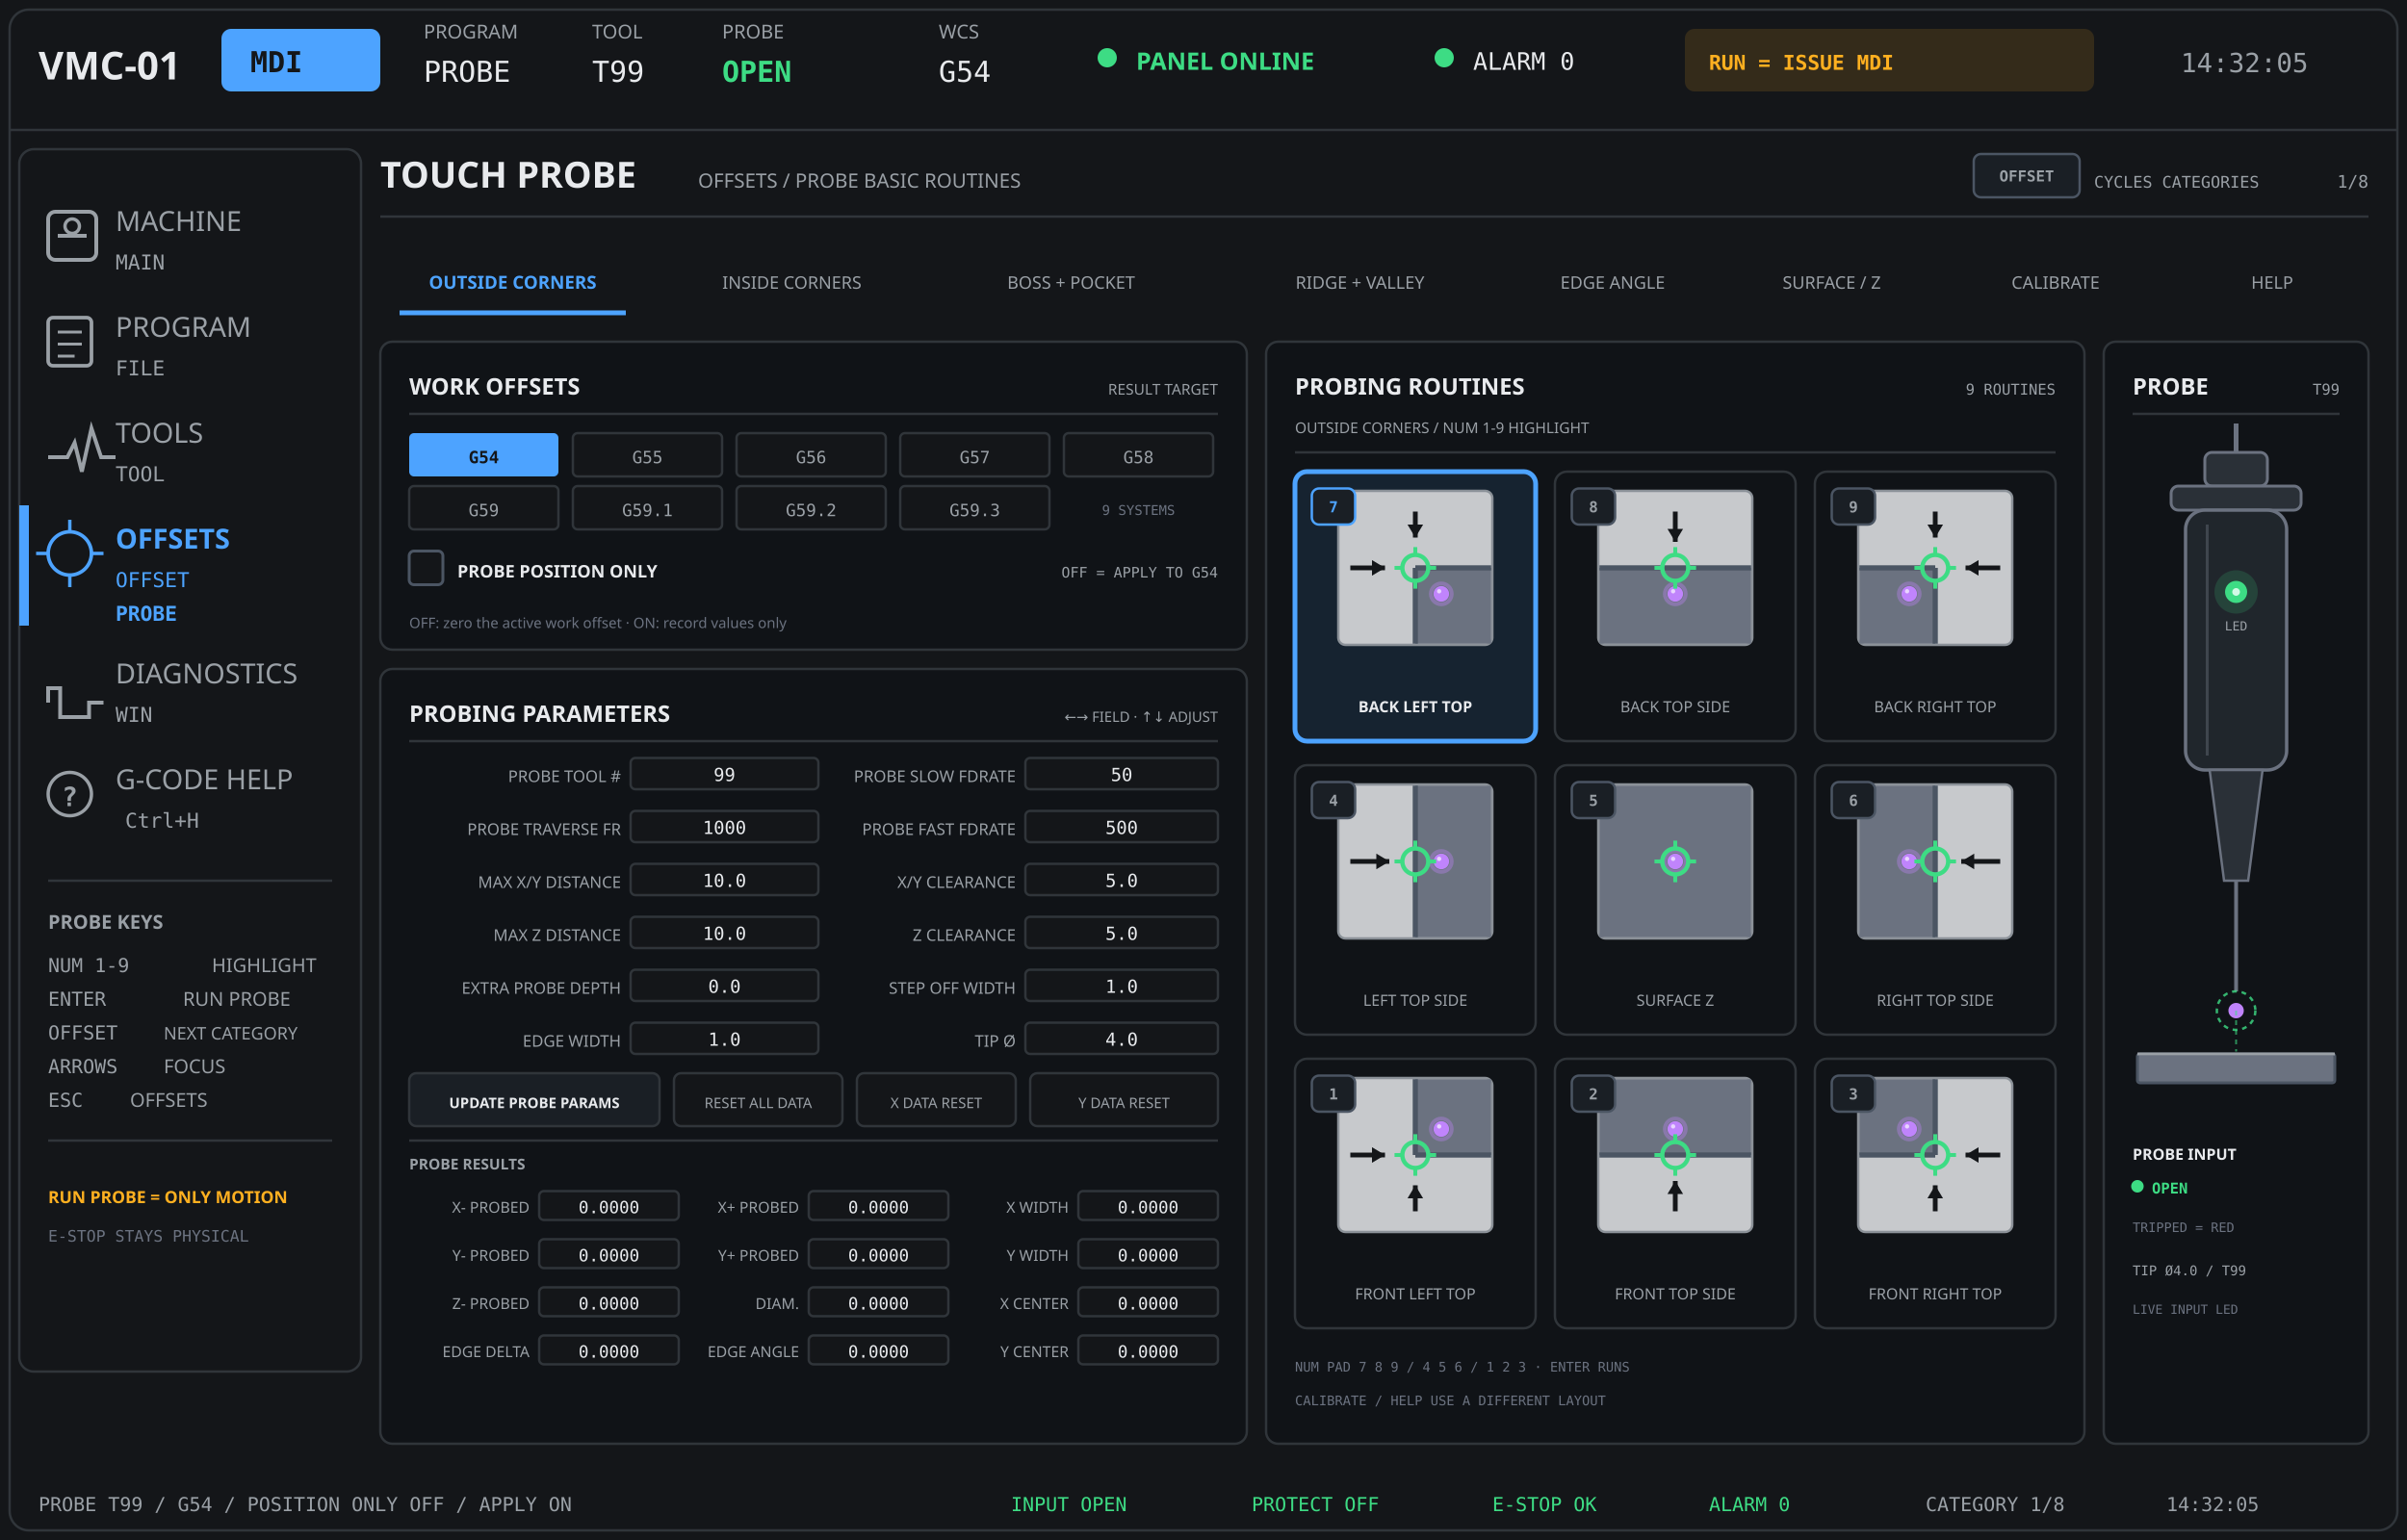
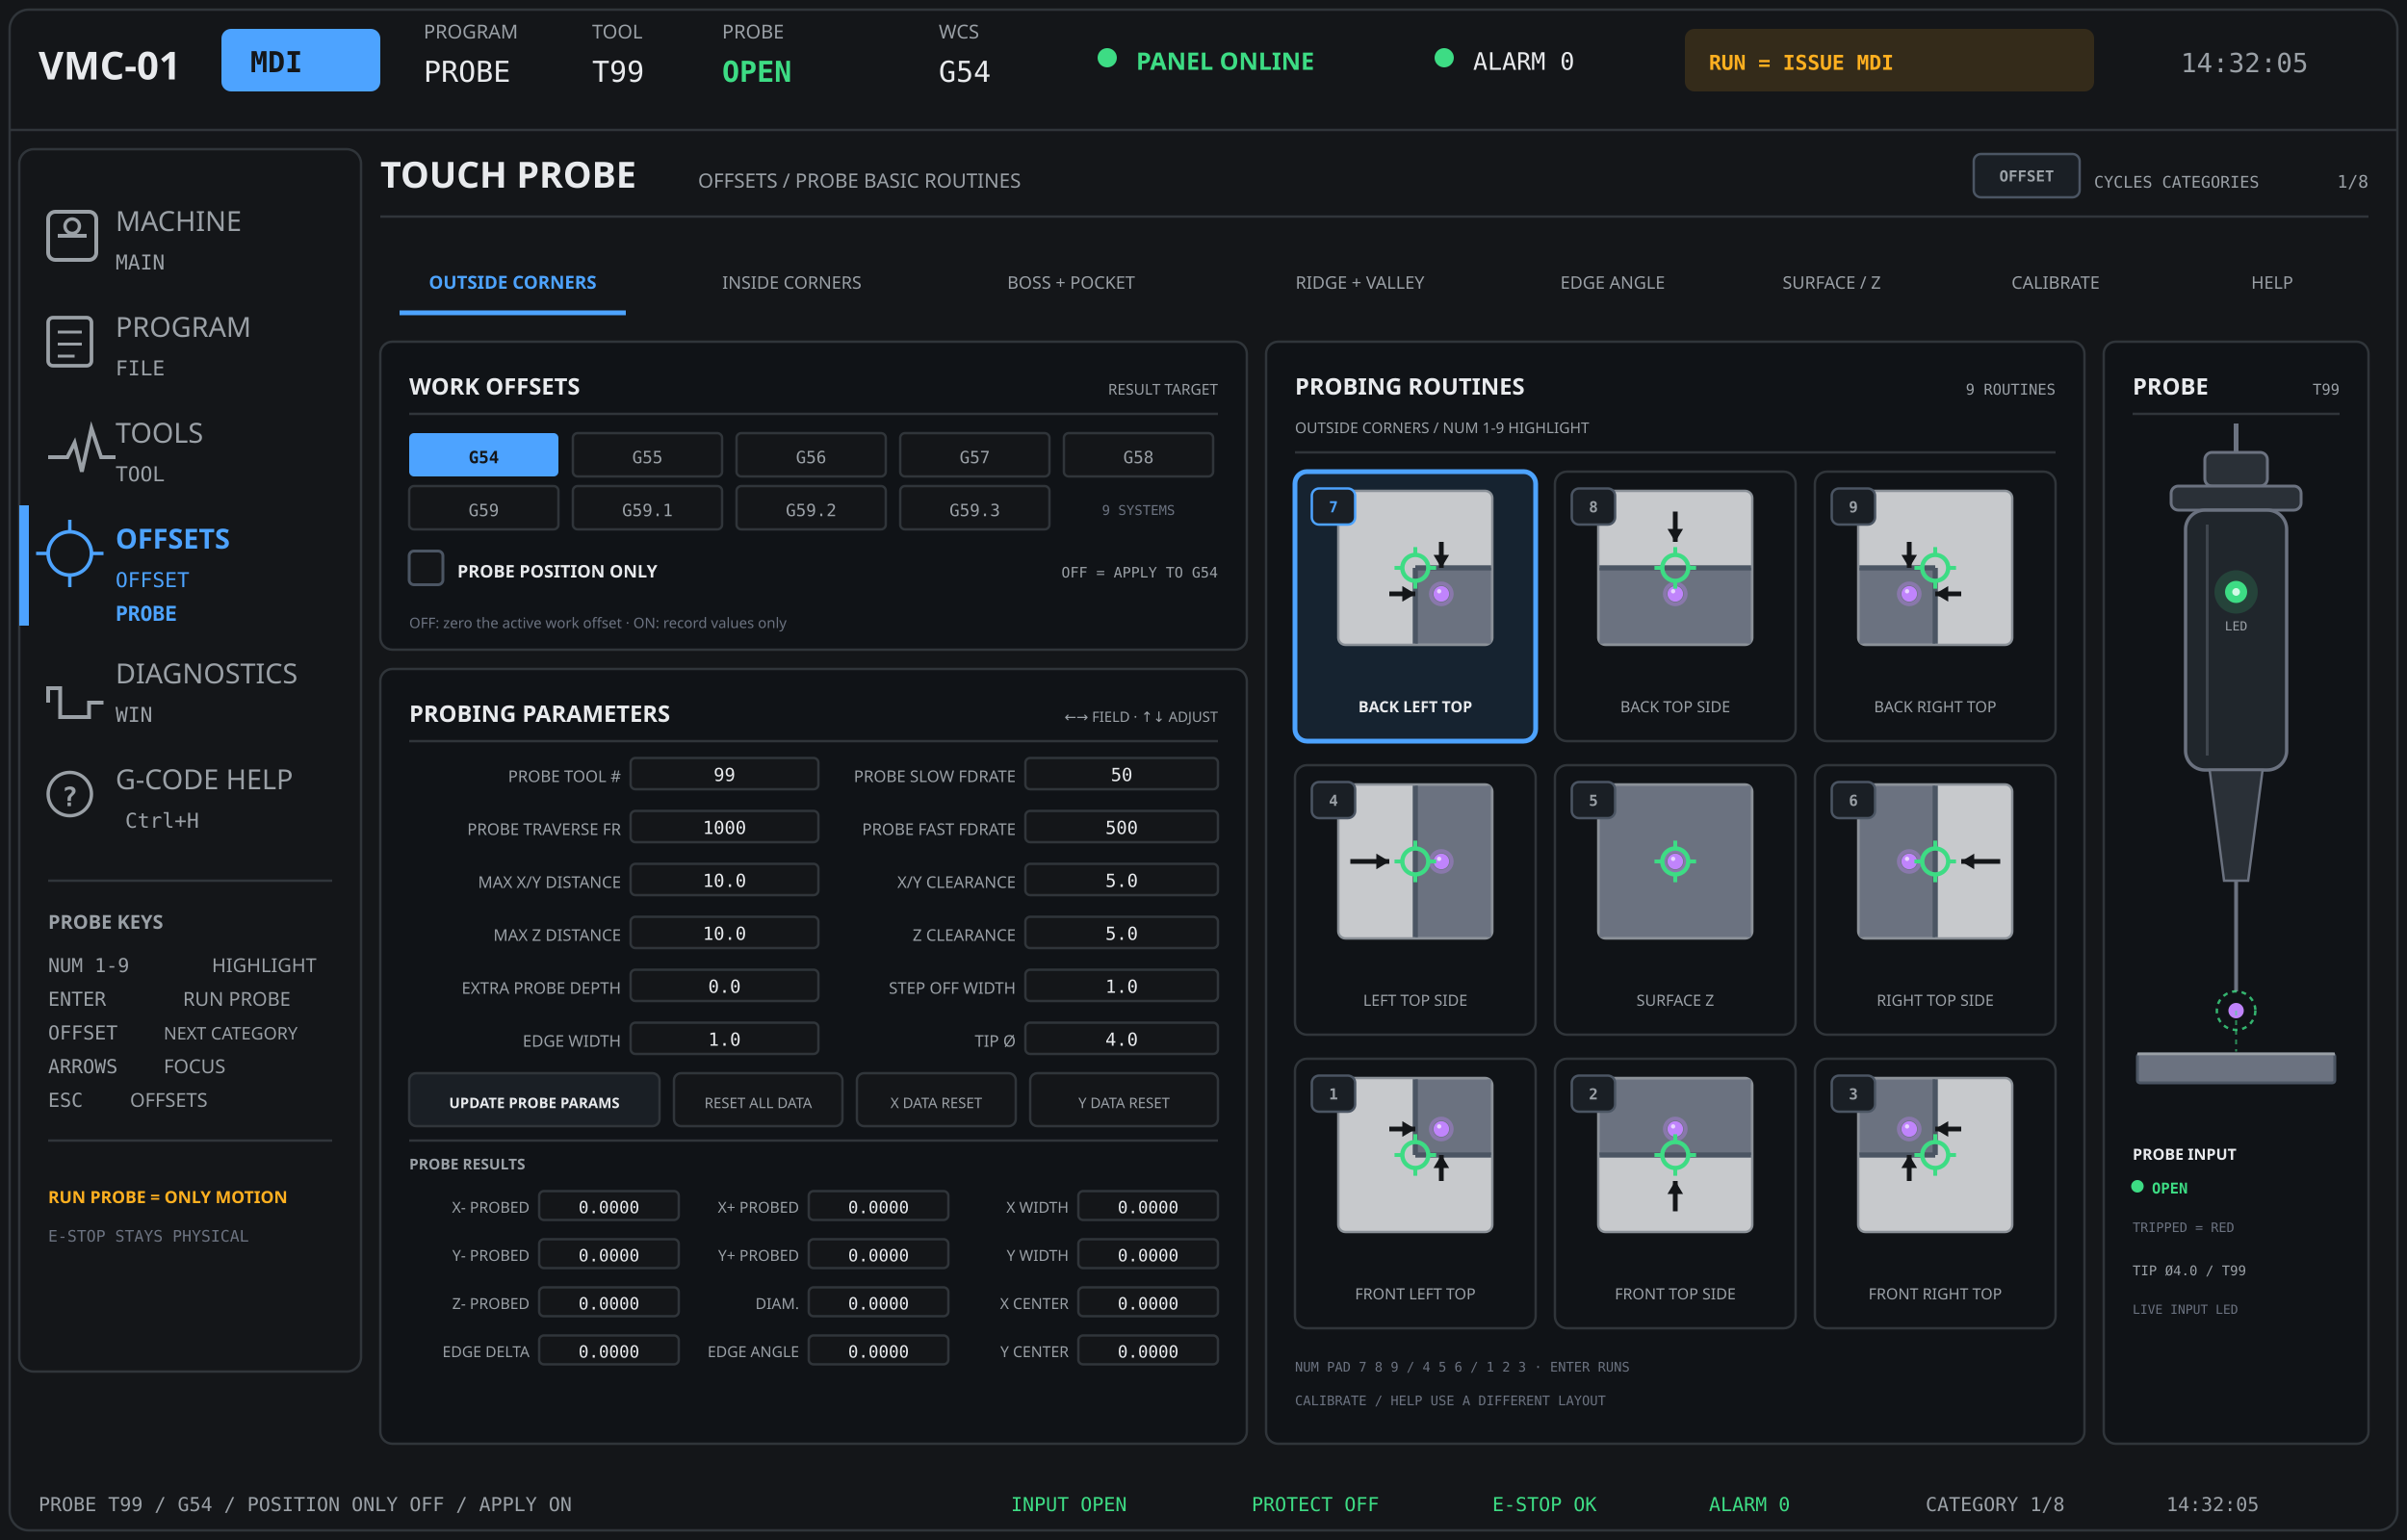
<svg xmlns="http://www.w3.org/2000/svg" viewBox="0 0 1000 640" width="1000" height="640">
  <rect x="0" y="0" width="1000" height="640" rx="0" fill="#141619" stroke="none" stroke-width="1" />
  <rect x="4" y="4" width="992" height="632" rx="8" fill="none" stroke="#30353a" stroke-width="1" />
  <line x1="4" y1="54" x2="996" y2="54" stroke="#30353a" stroke-width="1" />
  <text x="16" y="33" fill="#e8eaed" font-size="16" font-family="sans-serif" font-weight="700" text-anchor="start">VMC-01</text>
  <rect x="92" y="12" width="66" height="26" rx="4" fill="#4da3ff" stroke="none" stroke-width="1" />
  <text x="104" y="30" fill="#141619" font-size="12" font-family="monospace" font-weight="700" text-anchor="start">MDI</text>
  <text x="176" y="16" fill="#9aa0a6" font-size="8" font-family="sans-serif" text-anchor="start">PROGRAM</text>
  <text x="176" y="34" fill="#e8eaed" font-size="12" font-family="monospace" text-anchor="start">PROBE</text>
  <text x="246" y="16" fill="#9aa0a6" font-size="8" font-family="sans-serif" text-anchor="start">TOOL</text>
  <text x="246" y="34" fill="#e8eaed" font-size="12" font-family="monospace" text-anchor="start">T99</text>
  <text x="300" y="16" fill="#9aa0a6" font-size="8" font-family="sans-serif" text-anchor="start">PROBE</text>
  <text x="300" y="34" fill="#3ddc84" font-size="12" font-family="monospace" font-weight="700" text-anchor="start">OPEN</text>
  <text x="390" y="16" fill="#9aa0a6" font-size="8" font-family="sans-serif" text-anchor="start">WCS</text>
  <text x="390" y="34" fill="#e8eaed" font-size="12" font-family="monospace" text-anchor="start">G54</text>
  <circle cx="460" cy="24" r="4" fill="#3ddc84" />
  <text x="472" y="29" fill="#3ddc84" font-size="10" font-family="sans-serif" font-weight="700" text-anchor="start">PANEL ONLINE</text>
  <circle cx="600" cy="24" r="4" fill="#3ddc84" />
  <text x="612" y="29" fill="#e8eaed" font-size="10" font-family="monospace" text-anchor="start">ALARM 0</text>
  <rect x="700" y="12" width="170" height="26" rx="4" fill="#ffb020" stroke="none" stroke-width="0" opacity="0.14" />
  <text x="710" y="29" fill="#ffb020" font-size="8.5" font-family="monospace" font-weight="700" text-anchor="start">RUN = ISSUE MDI</text>
  <text x="906" y="30" fill="#9aa0a6" font-size="11" font-family="monospace" text-anchor="start">14:32:05</text>
  <rect x="8" y="62" width="142" height="508" rx="6" fill="#141619" stroke="#30353a" stroke-width="1" />
  <rect x="20" y="88" width="20" height="20" rx="3" fill="none" stroke="#9aa0a6" stroke-width="1.6" />
  <line x1="24" y1="98" x2="36" y2="98" stroke="#9aa0a6" stroke-width="1.6" />
  <circle cx="30" cy="94" r="3" fill="none" stroke="#9aa0a6" stroke-width="1.4" />
  <text x="48" y="96" fill="#9aa0a6" font-size="11.5" font-family="sans-serif" text-anchor="start">MACHINE</text>
  <text x="48" y="112" fill="#9aa0a6" font-size="8.5" font-family="monospace" text-anchor="start">MAIN</text>
  <rect x="20" y="132" width="18" height="20" rx="2" fill="none" stroke="#9aa0a6" stroke-width="1.5" />
  <line x1="24" y1="138" x2="34" y2="138" stroke="#9aa0a6" stroke-width="1.2" />
  <line x1="24" y1="143" x2="34" y2="143" stroke="#9aa0a6" stroke-width="1.2" />
  <line x1="24" y1="148" x2="31" y2="148" stroke="#9aa0a6" stroke-width="1.2" />
  <text x="48" y="140" fill="#9aa0a6" font-size="11.5" font-family="sans-serif" text-anchor="start">PROGRAM</text>
  <text x="48" y="156" fill="#9aa0a6" font-size="8.5" font-family="monospace" text-anchor="start">FILE</text>
  <path d="M20 190 L28 190 L31 184 L34 196 L38 178 L42 190 L48 190" fill="none" stroke="#9aa0a6" stroke-width="1.6" />
  <text x="48" y="184" fill="#9aa0a6" font-size="11.5" font-family="sans-serif" text-anchor="start">TOOLS</text>
  <text x="48" y="200" fill="#9aa0a6" font-size="8.5" font-family="monospace" text-anchor="start">TOOL</text>
  <rect x="8" y="210" width="4" height="50" rx="0" fill="#4da3ff" stroke="none" stroke-width="0" />
  <circle cx="29" cy="230" r="9" fill="none" stroke="#4da3ff" stroke-width="1.5" />
  <line x1="29" y1="216" x2="29" y2="221" stroke="#4da3ff" stroke-width="1.4" />
  <line x1="29" y1="239" x2="29" y2="244" stroke="#4da3ff" stroke-width="1.4" />
  <line x1="15" y1="230" x2="20" y2="230" stroke="#4da3ff" stroke-width="1.4" />
  <line x1="38" y1="230" x2="43" y2="230" stroke="#4da3ff" stroke-width="1.4" />
  <text x="48" y="228" fill="#4da3ff" font-size="11.5" font-family="sans-serif" font-weight="700" text-anchor="start">OFFSETS</text>
  <text x="48" y="244" fill="#4da3ff" font-size="8.5" font-family="monospace" text-anchor="start">OFFSET</text>
  <text x="48" y="258" fill="#4da3ff" font-size="8.5" font-family="monospace" font-weight="700" text-anchor="start">PROBE</text>
  <path d="M20 292 L20 286 L25 286 L25 298 L37 298 L37 292 L43 292" fill="none" stroke="#9aa0a6" stroke-width="1.6" />
  <text x="48" y="284" fill="#9aa0a6" font-size="11.5" font-family="sans-serif" text-anchor="start">DIAGNOSTICS</text>
  <text x="48" y="300" fill="#9aa0a6" font-size="8.5" font-family="monospace" text-anchor="start">WIN</text>
  <circle cx="29" cy="330" r="9" fill="none" stroke="#9aa0a6" stroke-width="1.4" />
  <text x="29" y="335" fill="#9aa0a6" font-size="11" font-family="monospace" font-weight="700" text-anchor="middle">?</text>
  <text x="48" y="328" fill="#9aa0a6" font-size="11.5" font-family="sans-serif" text-anchor="start">G-CODE HELP</text>
  <text x="52" y="344" fill="#9aa0a6" font-size="8.5" font-family="monospace" text-anchor="start">Ctrl+H</text>
  <line x1="20" y1="366" x2="138" y2="366" stroke="#30353a" stroke-width="1" />
  <text x="20" y="386" fill="#9aa0a6" font-size="8" font-family="sans-serif" font-weight="700" text-anchor="start">PROBE KEYS</text>
  <text x="20" y="404" fill="#9aa0a6" font-size="8" font-family="monospace" text-anchor="start">NUM 1-9</text>
  <text x="88" y="404" fill="#9aa0a6" font-size="8" font-family="sans-serif" text-anchor="start">HIGHLIGHT</text>
  <text x="20" y="418" fill="#9aa0a6" font-size="8" font-family="monospace" text-anchor="start">ENTER</text>
  <text x="76" y="418" fill="#9aa0a6" font-size="8" font-family="sans-serif" text-anchor="start">RUN PROBE</text>
  <text x="20" y="432" fill="#9aa0a6" font-size="8" font-family="monospace" text-anchor="start">OFFSET</text>
  <text x="68" y="432" fill="#9aa0a6" font-size="7.2" font-family="sans-serif" text-anchor="start">NEXT CATEGORY</text>
  <text x="20" y="446" fill="#9aa0a6" font-size="8" font-family="monospace" text-anchor="start">ARROWS</text>
  <text x="68" y="446" fill="#9aa0a6" font-size="8" font-family="sans-serif" text-anchor="start">FOCUS</text>
  <text x="20" y="460" fill="#9aa0a6" font-size="8" font-family="monospace" text-anchor="start">ESC</text>
  <text x="54" y="460" fill="#9aa0a6" font-size="8" font-family="sans-serif" text-anchor="start">OFFSETS</text>
  <line x1="20" y1="474" x2="138" y2="474" stroke="#30353a" stroke-width="1" />
  <text x="20" y="500" fill="#ffb020" font-size="7.0" font-family="sans-serif" font-weight="700" text-anchor="start">RUN PROBE = ONLY MOTION</text>
  <text x="20" y="516" fill="#6b7280" font-size="6.6" font-family="monospace" text-anchor="start">E-STOP STAYS PHYSICAL</text>
  <text x="158" y="78" fill="#e8eaed" font-size="15" font-family="sans-serif" font-weight="700" text-anchor="start">TOUCH PROBE</text>
  <text x="290" y="78" fill="#9aa0a6" font-size="8.2" font-family="sans-serif" text-anchor="start">OFFSETS / PROBE BASIC ROUTINES</text>
  <rect x="820" y="64" width="44" height="18" rx="3" fill="#1a1f25" stroke="#4b5563" stroke-width="1" />
  <text x="842.0" y="75.4" fill="#9aa0a6" font-size="6.3" font-family="monospace" font-weight="700" text-anchor="middle">OFFSET</text>
  <text x="870" y="78" fill="#9aa0a6" font-size="6.7" font-family="monospace" text-anchor="start">CYCLES CATEGORIES</text>
  <text x="984" y="78" fill="#9aa0a6" font-size="7.2" font-family="monospace" text-anchor="end">1/8</text>
  <line x1="158" y1="90" x2="984" y2="90" stroke="#30353a" stroke-width="1" />
  <text x="213.0" y="120" fill="#4da3ff" font-size="7.5" font-family="sans-serif" font-weight="700" text-anchor="middle">OUTSIDE CORNERS</text>
  <line x1="166" y1="130" x2="260" y2="130" stroke="#4da3ff" stroke-width="2" />
  <text x="329.0" y="120" fill="#9aa0a6" font-size="7.2" font-family="sans-serif" text-anchor="middle">INSIDE CORNERS</text>
  <text x="445.0" y="120" fill="#9aa0a6" font-size="7.2" font-family="sans-serif" text-anchor="middle">BOSS + POCKET</text>
  <text x="565.0" y="120" fill="#9aa0a6" font-size="7.2" font-family="sans-serif" text-anchor="middle">RIDGE + VALLEY</text>
  <text x="670.0" y="120" fill="#9aa0a6" font-size="7.2" font-family="sans-serif" text-anchor="middle">EDGE ANGLE</text>
  <text x="761.0" y="120" fill="#9aa0a6" font-size="7.2" font-family="sans-serif" text-anchor="middle">SURFACE / Z</text>
  <text x="854.0" y="120" fill="#9aa0a6" font-size="7.2" font-family="sans-serif" text-anchor="middle">CALIBRATE</text>
  <text x="944.0" y="120" fill="#9aa0a6" font-size="7.2" font-family="sans-serif" text-anchor="middle">HELP</text>
  <rect x="158" y="142" width="360" height="128" rx="5" fill="#101317" stroke="#30353a" stroke-width="1" />
  <text x="170" y="164" fill="#e8eaed" font-size="9.5" font-family="sans-serif" font-weight="700" text-anchor="start">WORK OFFSETS</text>
  <text x="506" y="164" fill="#9aa0a6" font-size="6.2" font-family="sans-serif" text-anchor="end">RESULT TARGET</text>
  <line x1="170" y1="172" x2="506" y2="172" stroke="#30353a" stroke-width="1" />
  <rect x="170" y="180" width="62" height="18" rx="2" fill="#4da3ff" stroke="none" stroke-width="1" />
  <text x="201" y="192.5" fill="#141619" font-size="7" font-family="monospace" font-weight="700" text-anchor="middle">G54</text>
  <rect x="238" y="180" width="62" height="18" rx="2" fill="#141619" stroke="#30353a" stroke-width="1" />
  <text x="269" y="192.5" fill="#9aa0a6" font-size="7" font-family="monospace" text-anchor="middle">G55</text>
  <rect x="306" y="180" width="62" height="18" rx="2" fill="#141619" stroke="#30353a" stroke-width="1" />
  <text x="337" y="192.5" fill="#9aa0a6" font-size="7" font-family="monospace" text-anchor="middle">G56</text>
  <rect x="374" y="180" width="62" height="18" rx="2" fill="#141619" stroke="#30353a" stroke-width="1" />
  <text x="405" y="192.5" fill="#9aa0a6" font-size="7" font-family="monospace" text-anchor="middle">G57</text>
  <rect x="442" y="180" width="62" height="18" rx="2" fill="#141619" stroke="#30353a" stroke-width="1" />
  <text x="473" y="192.5" fill="#9aa0a6" font-size="7" font-family="monospace" text-anchor="middle">G58</text>
  <rect x="170" y="202" width="62" height="18" rx="2" fill="#141619" stroke="#30353a" stroke-width="1" />
  <text x="201" y="214.5" fill="#9aa0a6" font-size="7" font-family="monospace" text-anchor="middle">G59</text>
  <rect x="238" y="202" width="62" height="18" rx="2" fill="#141619" stroke="#30353a" stroke-width="1" />
  <text x="269" y="214.5" fill="#9aa0a6" font-size="7" font-family="monospace" text-anchor="middle">G59.1</text>
  <rect x="306" y="202" width="62" height="18" rx="2" fill="#141619" stroke="#30353a" stroke-width="1" />
  <text x="337" y="214.5" fill="#9aa0a6" font-size="7" font-family="monospace" text-anchor="middle">G59.2</text>
  <rect x="374" y="202" width="62" height="18" rx="2" fill="#141619" stroke="#30353a" stroke-width="1" />
  <text x="405" y="214.5" fill="#9aa0a6" font-size="7" font-family="monospace" text-anchor="middle">G59.3</text>
  <text x="473" y="214" fill="#6b7280" font-size="5.6" font-family="monospace" text-anchor="middle">9 SYSTEMS</text>
  <rect x="170" y="229" width="14" height="14" rx="2" fill="#141619" stroke="#4b5563" stroke-width="1.2" />
  <text x="190" y="240" fill="#e8eaed" font-size="7.2" font-family="sans-serif" font-weight="700" text-anchor="start">PROBE POSITION ONLY</text>
  <text x="506" y="240" fill="#9aa0a6" font-size="6.0" font-family="monospace" text-anchor="end">OFF = APPLY TO G54</text>
  <text x="170" y="261" fill="#6b7280" font-size="6.0" font-family="sans-serif" text-anchor="start">OFF: zero the active work offset · ON: record values only</text>
  <rect x="158" y="278" width="360" height="322" rx="5" fill="#101317" stroke="#30353a" stroke-width="1" />
  <text x="170" y="300" fill="#e8eaed" font-size="9.5" font-family="sans-serif" font-weight="700" text-anchor="start">PROBING PARAMETERS</text>
  <text x="506" y="300" fill="#9aa0a6" font-size="5.9" font-family="sans-serif" text-anchor="end">←→ FIELD · ↑↓ ADJUST</text>
  <line x1="170" y1="308" x2="506" y2="308" stroke="#30353a" stroke-width="1" />
  <text x="258" y="325" fill="#9aa0a6" font-size="6.7" font-family="sans-serif" text-anchor="end">PROBE TOOL #</text>
  <rect x="262" y="315" width="78" height="13" rx="2" fill="#141619" stroke="#30353a" stroke-width="1" />
  <text x="301" y="324.6" fill="#e8eaed" font-size="7.5" font-family="monospace" text-anchor="middle">99</text>
  <text x="422" y="325" fill="#9aa0a6" font-size="6.7" font-family="sans-serif" text-anchor="end">PROBE SLOW FDRATE</text>
  <rect x="426" y="315" width="80" height="13" rx="2" fill="#141619" stroke="#30353a" stroke-width="1" />
  <text x="466" y="324.6" fill="#e8eaed" font-size="7.5" font-family="monospace" text-anchor="middle">50</text>
  <text x="258" y="347" fill="#9aa0a6" font-size="6.7" font-family="sans-serif" text-anchor="end">PROBE TRAVERSE FR</text>
  <rect x="262" y="337" width="78" height="13" rx="2" fill="#141619" stroke="#30353a" stroke-width="1" />
  <text x="301" y="346.6" fill="#e8eaed" font-size="7.5" font-family="monospace" text-anchor="middle">1000</text>
  <text x="422" y="347" fill="#9aa0a6" font-size="6.7" font-family="sans-serif" text-anchor="end">PROBE FAST FDRATE</text>
  <rect x="426" y="337" width="80" height="13" rx="2" fill="#141619" stroke="#30353a" stroke-width="1" />
  <text x="466" y="346.6" fill="#e8eaed" font-size="7.5" font-family="monospace" text-anchor="middle">500</text>
  <text x="258" y="369" fill="#9aa0a6" font-size="6.7" font-family="sans-serif" text-anchor="end">MAX X/Y DISTANCE</text>
  <rect x="262" y="359" width="78" height="13" rx="2" fill="#141619" stroke="#30353a" stroke-width="1" />
  <text x="301" y="368.6" fill="#e8eaed" font-size="7.5" font-family="monospace" text-anchor="middle">10.0</text>
  <text x="422" y="369" fill="#9aa0a6" font-size="6.7" font-family="sans-serif" text-anchor="end">X/Y CLEARANCE</text>
  <rect x="426" y="359" width="80" height="13" rx="2" fill="#141619" stroke="#30353a" stroke-width="1" />
  <text x="466" y="368.6" fill="#e8eaed" font-size="7.5" font-family="monospace" text-anchor="middle">5.0</text>
  <text x="258" y="391" fill="#9aa0a6" font-size="6.7" font-family="sans-serif" text-anchor="end">MAX Z DISTANCE</text>
  <rect x="262" y="381" width="78" height="13" rx="2" fill="#141619" stroke="#30353a" stroke-width="1" />
  <text x="301" y="390.6" fill="#e8eaed" font-size="7.5" font-family="monospace" text-anchor="middle">10.0</text>
  <text x="422" y="391" fill="#9aa0a6" font-size="6.7" font-family="sans-serif" text-anchor="end">Z CLEARANCE</text>
  <rect x="426" y="381" width="80" height="13" rx="2" fill="#141619" stroke="#30353a" stroke-width="1" />
  <text x="466" y="390.6" fill="#e8eaed" font-size="7.5" font-family="monospace" text-anchor="middle">5.0</text>
  <text x="258" y="413" fill="#9aa0a6" font-size="6.7" font-family="sans-serif" text-anchor="end">EXTRA PROBE DEPTH</text>
  <rect x="262" y="403" width="78" height="13" rx="2" fill="#141619" stroke="#30353a" stroke-width="1" />
  <text x="301" y="412.6" fill="#e8eaed" font-size="7.5" font-family="monospace" text-anchor="middle">0.0</text>
  <text x="422" y="413" fill="#9aa0a6" font-size="6.7" font-family="sans-serif" text-anchor="end">STEP OFF WIDTH</text>
  <rect x="426" y="403" width="80" height="13" rx="2" fill="#141619" stroke="#30353a" stroke-width="1" />
  <text x="466" y="412.6" fill="#e8eaed" font-size="7.5" font-family="monospace" text-anchor="middle">1.0</text>
  <text x="258" y="435" fill="#9aa0a6" font-size="6.7" font-family="sans-serif" text-anchor="end">EDGE WIDTH</text>
  <rect x="262" y="425" width="78" height="13" rx="2" fill="#141619" stroke="#30353a" stroke-width="1" />
  <text x="301" y="434.6" fill="#e8eaed" font-size="7.5" font-family="monospace" text-anchor="middle">1.0</text>
  <text x="422" y="435" fill="#9aa0a6" font-size="6.7" font-family="sans-serif" text-anchor="end">TIP Ø</text>
  <rect x="426" y="425" width="80" height="13" rx="2" fill="#141619" stroke="#30353a" stroke-width="1" />
  <text x="466" y="434.6" fill="#e8eaed" font-size="7.5" font-family="monospace" text-anchor="middle">4.0</text>
  <rect x="170" y="446" width="104" height="22" rx="3" fill="#1a1f25" stroke="#30353a" stroke-width="1" />
  <text x="222" y="460.5" fill="#e8eaed" font-size="6.0" font-family="sans-serif" font-weight="700" text-anchor="middle">UPDATE PROBE PARAMS</text>
  <rect x="280" y="446" width="70" height="22" rx="3" fill="#141619" stroke="#30353a" stroke-width="1" />
  <text x="315" y="460.5" fill="#9aa0a6" font-size="6.0" font-family="sans-serif" text-anchor="middle">RESET ALL DATA</text>
  <rect x="356" y="446" width="66" height="22" rx="3" fill="#141619" stroke="#30353a" stroke-width="1" />
  <text x="389" y="460.5" fill="#9aa0a6" font-size="6.0" font-family="sans-serif" text-anchor="middle">X DATA RESET</text>
  <rect x="428" y="446" width="78" height="22" rx="3" fill="#141619" stroke="#30353a" stroke-width="1" />
  <text x="467" y="460.5" fill="#9aa0a6" font-size="6.0" font-family="sans-serif" text-anchor="middle">Y DATA RESET</text>
  <line x1="170" y1="474" x2="506" y2="474" stroke="#30353a" stroke-width="1" />
  <text x="170" y="486" fill="#9aa0a6" font-size="6.2" font-family="sans-serif" font-weight="700" text-anchor="start">PROBE RESULTS</text>
  <text x="220" y="504" fill="#9aa0a6" font-size="6.3" font-family="sans-serif" text-anchor="end">X- PROBED</text>
  <rect x="224" y="495" width="58" height="12" rx="2" fill="#141619" stroke="#30353a" stroke-width="1" />
  <text x="253" y="504.2" fill="#e8eaed" font-size="7.0" font-family="monospace" text-anchor="middle">0.0000</text>
  <text x="332" y="504" fill="#9aa0a6" font-size="6.3" font-family="sans-serif" text-anchor="end">X+ PROBED</text>
  <rect x="336" y="495" width="58" height="12" rx="2" fill="#141619" stroke="#30353a" stroke-width="1" />
  <text x="365" y="504.2" fill="#e8eaed" font-size="7.0" font-family="monospace" text-anchor="middle">0.0000</text>
  <text x="444" y="504" fill="#9aa0a6" font-size="6.3" font-family="sans-serif" text-anchor="end">X WIDTH</text>
  <rect x="448" y="495" width="58" height="12" rx="2" fill="#141619" stroke="#30353a" stroke-width="1" />
  <text x="477" y="504.2" fill="#e8eaed" font-size="7.0" font-family="monospace" text-anchor="middle">0.0000</text>
  <text x="220" y="524" fill="#9aa0a6" font-size="6.3" font-family="sans-serif" text-anchor="end">Y- PROBED</text>
  <rect x="224" y="515" width="58" height="12" rx="2" fill="#141619" stroke="#30353a" stroke-width="1" />
  <text x="253" y="524.2" fill="#e8eaed" font-size="7.0" font-family="monospace" text-anchor="middle">0.0000</text>
  <text x="332" y="524" fill="#9aa0a6" font-size="6.3" font-family="sans-serif" text-anchor="end">Y+ PROBED</text>
  <rect x="336" y="515" width="58" height="12" rx="2" fill="#141619" stroke="#30353a" stroke-width="1" />
  <text x="365" y="524.2" fill="#e8eaed" font-size="7.0" font-family="monospace" text-anchor="middle">0.0000</text>
  <text x="444" y="524" fill="#9aa0a6" font-size="6.3" font-family="sans-serif" text-anchor="end">Y WIDTH</text>
  <rect x="448" y="515" width="58" height="12" rx="2" fill="#141619" stroke="#30353a" stroke-width="1" />
  <text x="477" y="524.2" fill="#e8eaed" font-size="7.0" font-family="monospace" text-anchor="middle">0.0000</text>
  <text x="220" y="544" fill="#9aa0a6" font-size="6.3" font-family="sans-serif" text-anchor="end">Z- PROBED</text>
  <rect x="224" y="535" width="58" height="12" rx="2" fill="#141619" stroke="#30353a" stroke-width="1" />
  <text x="253" y="544.2" fill="#e8eaed" font-size="7.0" font-family="monospace" text-anchor="middle">0.0000</text>
  <text x="332" y="544" fill="#9aa0a6" font-size="6.3" font-family="sans-serif" text-anchor="end">DIAM.</text>
  <rect x="336" y="535" width="58" height="12" rx="2" fill="#141619" stroke="#30353a" stroke-width="1" />
  <text x="365" y="544.2" fill="#e8eaed" font-size="7.0" font-family="monospace" text-anchor="middle">0.0000</text>
  <text x="444" y="544" fill="#9aa0a6" font-size="6.3" font-family="sans-serif" text-anchor="end">X CENTER</text>
  <rect x="448" y="535" width="58" height="12" rx="2" fill="#141619" stroke="#30353a" stroke-width="1" />
  <text x="477" y="544.2" fill="#e8eaed" font-size="7.0" font-family="monospace" text-anchor="middle">0.0000</text>
  <text x="220" y="564" fill="#9aa0a6" font-size="6.3" font-family="sans-serif" text-anchor="end">EDGE DELTA</text>
  <rect x="224" y="555" width="58" height="12" rx="2" fill="#141619" stroke="#30353a" stroke-width="1" />
  <text x="253" y="564.2" fill="#e8eaed" font-size="7.0" font-family="monospace" text-anchor="middle">0.0000</text>
  <text x="332" y="564" fill="#9aa0a6" font-size="6.3" font-family="sans-serif" text-anchor="end">EDGE ANGLE</text>
  <rect x="336" y="555" width="58" height="12" rx="2" fill="#141619" stroke="#30353a" stroke-width="1" />
  <text x="365" y="564.2" fill="#e8eaed" font-size="7.0" font-family="monospace" text-anchor="middle">0.0000</text>
  <text x="444" y="564" fill="#9aa0a6" font-size="6.3" font-family="sans-serif" text-anchor="end">Y CENTER</text>
  <rect x="448" y="555" width="58" height="12" rx="2" fill="#141619" stroke="#30353a" stroke-width="1" />
  <text x="477" y="564.2" fill="#e8eaed" font-size="7.0" font-family="monospace" text-anchor="middle">0.0000</text>
  <rect x="874" y="142" width="110" height="458" rx="5" fill="#101317" stroke="#30353a" stroke-width="1" />
  <text x="886" y="164" fill="#e8eaed" font-size="9.5" font-family="sans-serif" font-weight="700" text-anchor="start">PROBE</text>
  <text x="972" y="164" fill="#9aa0a6" font-size="6.2" font-family="monospace" text-anchor="end">T99</text>
  <line x1="886" y1="172" x2="972" y2="172" stroke="#30353a" stroke-width="1" />
  <line x1="929" y1="176" x2="929" y2="188" stroke="#6b7280" stroke-width="2" />
  <rect x="916" y="188" width="26" height="14" rx="3" fill="#2a3037" stroke="#6b7280" stroke-width="1.2" />
  <rect x="902" y="202" width="54" height="10" rx="3" fill="#2a3037" stroke="#6b7280" stroke-width="1.2" />
  <rect x="908" y="212" width="42" height="108" rx="8" fill="#20262c" stroke="#6b7280" stroke-width="1.4" />
  <line x1="917" y1="218" x2="917" y2="314" stroke="#3f464e" stroke-width="1.2" />
  <circle cx="929" cy="246" r="9" fill="#3ddc84" opacity="0.16" />
  <circle cx="929" cy="246" r="4.6" fill="#3ddc84" />
  <circle cx="929" cy="246" r="1.6" fill="#d1fae5" />
  <text x="929" y="262" fill="#9aa0a6" font-size="5.2" font-family="monospace" text-anchor="middle">LED</text>
  <path d="M918 320 L940 320 L934 366 L924 366 Z" fill="#2a3037" stroke="#6b7280" stroke-width="1" />
  <line x1="929" y1="366" x2="929" y2="412" stroke="#6b7280" stroke-width="1.6" />
  <circle cx="929" cy="420" r="3.2" fill="#c084fc" />
  <circle cx="929" cy="420" r="8" fill="none" stroke="#3ddc84" stroke-width="1" stroke-dasharray="2 2" opacity="0.8" />
  <line x1="929" y1="420" x2="929" y2="437" stroke="#3ddc84" stroke-width="0.8" stroke-dasharray="2 2" opacity="0.6" />
  <rect x="888" y="438" width="82" height="12" rx="1" fill="#6b7280" stroke="#4b5563" stroke-width="1.2" />
  <line x1="888" y1="438" x2="970" y2="438" stroke="#9aa0a6" stroke-width="1.2" />
  <text x="886" y="482" fill="#e8eaed" font-size="6.4" font-family="sans-serif" font-weight="700" text-anchor="start">PROBE INPUT</text>
  <circle cx="888" cy="493" r="2.6" fill="#3ddc84" />
  <text x="894" y="496" fill="#3ddc84" font-size="6.2" font-family="monospace" font-weight="700" text-anchor="start">OPEN</text>
  <text x="886" y="512" fill="#6b7280" font-size="5.4" font-family="monospace" text-anchor="start">TRIPPED = RED</text>
  <text x="886" y="530" fill="#9aa0a6" font-size="5.6" font-family="monospace" text-anchor="start">TIP Ø4.0 / T99</text>
  <text x="886" y="546" fill="#6b7280" font-size="5.2" font-family="monospace" text-anchor="start">LIVE INPUT LED</text>
  <rect x="526" y="142" width="340" height="458" rx="5" fill="#101317" stroke="#30353a" stroke-width="1" />
  <text x="538" y="164" fill="#e8eaed" font-size="9.5" font-family="sans-serif" font-weight="700" text-anchor="start">PROBING ROUTINES</text>
  <text x="854" y="164" fill="#9aa0a6" font-size="6.2" font-family="monospace" text-anchor="end">9 ROUTINES</text>
  <text x="538" y="180" fill="#9aa0a6" font-size="6.2" font-family="sans-serif" text-anchor="start">OUTSIDE CORNERS / NUM 1-9 HIGHLIGHT</text>
  <line x1="538" y1="188" x2="854" y2="188" stroke="#30353a" stroke-width="1" />
  <rect x="538" y="196" width="100" height="112" rx="5" fill="#4da3ff" fill-opacity="0.11" stroke="#4da3ff" stroke-width="2" />
  <rect x="556.0" y="204" width="64" height="64" rx="3" fill="#c7c9cc" stroke="#8b9198" stroke-width="1" />
  <g transform="translate(557.4,216.2) scale(1.8)">
    <rect x="17" y="11" width="17.5" height="17.5" rx="0" fill="#6b7280" stroke="none" stroke-width="1" />
    <line x1="17" y1="11" x2="34.5" y2="11" stroke="#4b5563" stroke-width="1.2" />
    <line x1="17" y1="11" x2="17" y2="28.5" stroke="#4b5563" stroke-width="1.2" />
-     <line x1="17" y1="-2" x2="17" y2="4" stroke="#141619" stroke-width="1.1" />
-     <polygon points="17,4 15.2,1 18.8,1" fill="#141619" />
-     <line x1="2" y1="11" x2="10" y2="11" stroke="#141619" stroke-width="1.1" />
-     <polygon points="10,11 7,9.2 7,12.8" fill="#141619" />
+     <line x1="23" y1="5" x2="23" y2="11" stroke="#141619" stroke-width="1.1" />
+     <polygon points="23,11 21.2,8 24.8,8" fill="#141619" />
+     <line x1="11" y1="17" x2="17" y2="17" stroke="#141619" stroke-width="1.1" />
+     <polygon points="17,17 14,15.2 14,18.8" fill="#141619" />
    <circle cx="23" cy="17" r="2.4" fill="none" stroke="#c084fc" stroke-width="0.9" opacity="0.35" />
    <circle cx="23" cy="17" r="1.8" fill="#c084fc" />
    <circle cx="22.5" cy="16.4" r="0.5" fill="#e9d5ff" />
    <circle cx="17" cy="11" r="3.0" fill="none" stroke="#3ddc84" stroke-width="1.0" />
    <line x1="17" y1="8.0" x2="17" y2="6.2" stroke="#3ddc84" stroke-width="0.9" />
    <line x1="17" y1="14.0" x2="17" y2="15.8" stroke="#3ddc84" stroke-width="0.9" />
    <line x1="14.0" y1="11" x2="12.2" y2="11" stroke="#3ddc84" stroke-width="0.9" />
    <line x1="20.0" y1="11" x2="21.8" y2="11" stroke="#3ddc84" stroke-width="0.9" />
  </g>
  <rect x="545" y="203" width="18" height="15" rx="3" fill="#1a1f25" stroke="#4da3ff" stroke-width="1" />
  <text x="554.0" y="212.9" fill="#4da3ff" font-size="6.3" font-family="monospace" font-weight="700" text-anchor="middle">7</text>
  <text x="588.0" y="296" fill="#e8eaed" font-size="6.4" font-family="sans-serif" font-weight="700" text-anchor="middle">BACK LEFT TOP</text>
  <rect x="646" y="196" width="100" height="112" rx="5" fill="#101317" stroke="#30353a" stroke-width="1" />
  <rect x="664.0" y="204" width="64" height="64" rx="3" fill="#c7c9cc" stroke="#8b9198" stroke-width="1" />
  <g transform="translate(665.4,216.2) scale(1.8)">
    <rect x="-0.5" y="11" width="35.0" height="17.5" rx="0" fill="#6b7280" stroke="none" stroke-width="1" />
    <line x1="-0.5" y1="11" x2="34.5" y2="11" stroke="#4b5563" stroke-width="1.2" />
    <line x1="17" y1="-2" x2="17" y2="5" stroke="#141619" stroke-width="1.1" />
    <polygon points="17,5 15.2,2 18.8,2" fill="#141619" />
    <circle cx="17" cy="17" r="2.4" fill="none" stroke="#c084fc" stroke-width="0.9" opacity="0.35" />
    <circle cx="17" cy="17" r="1.8" fill="#c084fc" />
    <circle cx="16.5" cy="16.4" r="0.5" fill="#e9d5ff" />
    <circle cx="17" cy="11" r="3.0" fill="none" stroke="#3ddc84" stroke-width="1.0" />
    <line x1="17" y1="8.0" x2="17" y2="6.2" stroke="#3ddc84" stroke-width="0.9" />
    <line x1="17" y1="14.0" x2="17" y2="15.8" stroke="#3ddc84" stroke-width="0.9" />
    <line x1="14.0" y1="11" x2="12.2" y2="11" stroke="#3ddc84" stroke-width="0.9" />
    <line x1="20.0" y1="11" x2="21.8" y2="11" stroke="#3ddc84" stroke-width="0.9" />
  </g>
  <rect x="653" y="203" width="18" height="15" rx="3" fill="#1a1f25" stroke="#4b5563" stroke-width="1" />
  <text x="662.0" y="212.9" fill="#9aa0a6" font-size="6.3" font-family="monospace" font-weight="700" text-anchor="middle">8</text>
  <text x="696.0" y="296" fill="#9aa0a6" font-size="6.4" font-family="sans-serif" text-anchor="middle">BACK TOP SIDE</text>
  <rect x="754" y="196" width="100" height="112" rx="5" fill="#101317" stroke="#30353a" stroke-width="1" />
  <rect x="772.0" y="204" width="64" height="64" rx="3" fill="#c7c9cc" stroke="#8b9198" stroke-width="1" />
  <g transform="translate(773.4,216.2) scale(1.8)">
    <rect x="-0.5" y="11" width="17.5" height="17.5" rx="0" fill="#6b7280" stroke="none" stroke-width="1" />
    <line x1="-0.5" y1="11" x2="17" y2="11" stroke="#4b5563" stroke-width="1.2" />
    <line x1="17" y1="11" x2="17" y2="28.5" stroke="#4b5563" stroke-width="1.2" />
-     <line x1="17" y1="-2" x2="17" y2="4" stroke="#141619" stroke-width="1.1" />
-     <polygon points="17,4 15.2,1 18.8,1" fill="#141619" />
-     <line x1="32" y1="11" x2="24" y2="11" stroke="#141619" stroke-width="1.1" />
-     <polygon points="24,11 27,9.2 27,12.8" fill="#141619" />
+     <line x1="11" y1="5" x2="11" y2="11" stroke="#141619" stroke-width="1.1" />
+     <polygon points="11,11 9.2,8 12.8,8" fill="#141619" />
+     <line x1="23" y1="17" x2="17" y2="17" stroke="#141619" stroke-width="1.1" />
+     <polygon points="17,17 20,15.2 20,18.8" fill="#141619" />
    <circle cx="11" cy="17" r="2.4" fill="none" stroke="#c084fc" stroke-width="0.9" opacity="0.35" />
    <circle cx="11" cy="17" r="1.8" fill="#c084fc" />
    <circle cx="10.5" cy="16.4" r="0.5" fill="#e9d5ff" />
    <circle cx="17" cy="11" r="3.0" fill="none" stroke="#3ddc84" stroke-width="1.0" />
    <line x1="17" y1="8.0" x2="17" y2="6.2" stroke="#3ddc84" stroke-width="0.9" />
    <line x1="17" y1="14.0" x2="17" y2="15.8" stroke="#3ddc84" stroke-width="0.9" />
    <line x1="14.0" y1="11" x2="12.2" y2="11" stroke="#3ddc84" stroke-width="0.9" />
    <line x1="20.0" y1="11" x2="21.8" y2="11" stroke="#3ddc84" stroke-width="0.9" />
  </g>
  <rect x="761" y="203" width="18" height="15" rx="3" fill="#1a1f25" stroke="#4b5563" stroke-width="1" />
  <text x="770.0" y="212.9" fill="#9aa0a6" font-size="6.3" font-family="monospace" font-weight="700" text-anchor="middle">9</text>
  <text x="804.0" y="296" fill="#9aa0a6" font-size="6.4" font-family="sans-serif" text-anchor="middle">BACK RIGHT TOP</text>
  <rect x="538" y="318" width="100" height="112" rx="5" fill="#101317" stroke="#30353a" stroke-width="1" />
  <rect x="556.0" y="326" width="64" height="64" rx="3" fill="#c7c9cc" stroke="#8b9198" stroke-width="1" />
  <g transform="translate(557.4,338.2) scale(1.8)">
    <rect x="17" y="-6.5" width="17.5" height="35.0" rx="0" fill="#6b7280" stroke="none" stroke-width="1" />
    <line x1="17" y1="-6.5" x2="17" y2="28.5" stroke="#4b5563" stroke-width="1.2" />
    <line x1="2" y1="11" x2="11" y2="11" stroke="#141619" stroke-width="1.1" />
    <polygon points="11,11 8,9.2 8,12.8" fill="#141619" />
    <circle cx="23" cy="11" r="2.4" fill="none" stroke="#c084fc" stroke-width="0.9" opacity="0.35" />
    <circle cx="23" cy="11" r="1.8" fill="#c084fc" />
    <circle cx="22.5" cy="10.4" r="0.5" fill="#e9d5ff" />
    <circle cx="17" cy="11" r="3.0" fill="none" stroke="#3ddc84" stroke-width="1.0" />
    <line x1="17" y1="8.0" x2="17" y2="6.2" stroke="#3ddc84" stroke-width="0.9" />
    <line x1="17" y1="14.0" x2="17" y2="15.8" stroke="#3ddc84" stroke-width="0.9" />
    <line x1="14.0" y1="11" x2="12.2" y2="11" stroke="#3ddc84" stroke-width="0.9" />
    <line x1="20.0" y1="11" x2="21.8" y2="11" stroke="#3ddc84" stroke-width="0.9" />
  </g>
  <rect x="545" y="325" width="18" height="15" rx="3" fill="#1a1f25" stroke="#4b5563" stroke-width="1" />
  <text x="554.0" y="334.9" fill="#9aa0a6" font-size="6.3" font-family="monospace" font-weight="700" text-anchor="middle">4</text>
  <text x="588.0" y="418" fill="#9aa0a6" font-size="6.4" font-family="sans-serif" text-anchor="middle">LEFT TOP SIDE</text>
  <rect x="646" y="318" width="100" height="112" rx="5" fill="#101317" stroke="#30353a" stroke-width="1" />
  <rect x="664.0" y="326" width="64" height="64" rx="3" fill="#c7c9cc" stroke="#8b9198" stroke-width="1" />
  <g transform="translate(665.4,338.2) scale(1.8)">
    <rect x="-0.5" y="-6.5" width="35" height="35" rx="0" fill="#6b7280" stroke="none" stroke-width="1" />
    <circle cx="17" cy="11" r="2.4" fill="none" stroke="#c084fc" stroke-width="0.9" opacity="0.35" />
    <circle cx="17" cy="11" r="1.8" fill="#c084fc" />
    <circle cx="16.5" cy="10.4" r="0.5" fill="#e9d5ff" />
    <circle cx="17" cy="11" r="3.0" fill="none" stroke="#3ddc84" stroke-width="1.0" />
    <line x1="17" y1="8.0" x2="17" y2="6.2" stroke="#3ddc84" stroke-width="0.9" />
    <line x1="17" y1="14.0" x2="17" y2="15.8" stroke="#3ddc84" stroke-width="0.9" />
    <line x1="14.0" y1="11" x2="12.2" y2="11" stroke="#3ddc84" stroke-width="0.9" />
    <line x1="20.0" y1="11" x2="21.8" y2="11" stroke="#3ddc84" stroke-width="0.9" />
  </g>
  <rect x="653" y="325" width="18" height="15" rx="3" fill="#1a1f25" stroke="#4b5563" stroke-width="1" />
  <text x="662.0" y="334.9" fill="#9aa0a6" font-size="6.3" font-family="monospace" font-weight="700" text-anchor="middle">5</text>
  <text x="696.0" y="418" fill="#9aa0a6" font-size="6.4" font-family="sans-serif" text-anchor="middle">SURFACE Z</text>
  <rect x="754" y="318" width="100" height="112" rx="5" fill="#101317" stroke="#30353a" stroke-width="1" />
  <rect x="772.0" y="326" width="64" height="64" rx="3" fill="#c7c9cc" stroke="#8b9198" stroke-width="1" />
  <g transform="translate(773.4,338.2) scale(1.8)">
    <rect x="-0.5" y="-6.5" width="17.5" height="35.0" rx="0" fill="#6b7280" stroke="none" stroke-width="1" />
    <line x1="17" y1="-6.5" x2="17" y2="28.5" stroke="#4b5563" stroke-width="1.2" />
    <line x1="32" y1="11" x2="23" y2="11" stroke="#141619" stroke-width="1.1" />
    <polygon points="23,11 26,9.2 26,12.8" fill="#141619" />
    <circle cx="11" cy="11" r="2.4" fill="none" stroke="#c084fc" stroke-width="0.9" opacity="0.35" />
    <circle cx="11" cy="11" r="1.8" fill="#c084fc" />
    <circle cx="10.5" cy="10.4" r="0.5" fill="#e9d5ff" />
    <circle cx="17" cy="11" r="3.0" fill="none" stroke="#3ddc84" stroke-width="1.0" />
    <line x1="17" y1="8.0" x2="17" y2="6.2" stroke="#3ddc84" stroke-width="0.9" />
    <line x1="17" y1="14.0" x2="17" y2="15.8" stroke="#3ddc84" stroke-width="0.9" />
    <line x1="14.0" y1="11" x2="12.2" y2="11" stroke="#3ddc84" stroke-width="0.9" />
    <line x1="20.0" y1="11" x2="21.8" y2="11" stroke="#3ddc84" stroke-width="0.9" />
  </g>
  <rect x="761" y="325" width="18" height="15" rx="3" fill="#1a1f25" stroke="#4b5563" stroke-width="1" />
  <text x="770.0" y="334.9" fill="#9aa0a6" font-size="6.3" font-family="monospace" font-weight="700" text-anchor="middle">6</text>
  <text x="804.0" y="418" fill="#9aa0a6" font-size="6.4" font-family="sans-serif" text-anchor="middle">RIGHT TOP SIDE</text>
  <rect x="538" y="440" width="100" height="112" rx="5" fill="#101317" stroke="#30353a" stroke-width="1" />
  <rect x="556.0" y="448" width="64" height="64" rx="3" fill="#c7c9cc" stroke="#8b9198" stroke-width="1" />
  <g transform="translate(557.4,460.2) scale(1.8)">
    <rect x="17" y="-6.5" width="17.5" height="17.5" rx="0" fill="#6b7280" stroke="none" stroke-width="1" />
    <line x1="17" y1="-6.5" x2="17" y2="11" stroke="#4b5563" stroke-width="1.2" />
    <line x1="17" y1="11" x2="34.5" y2="11" stroke="#4b5563" stroke-width="1.2" />
-     <line x1="17" y1="24" x2="17" y2="18" stroke="#141619" stroke-width="1.1" />
-     <polygon points="17,18 15.2,21 18.8,21" fill="#141619" />
-     <line x1="2" y1="11" x2="10" y2="11" stroke="#141619" stroke-width="1.1" />
-     <polygon points="10,11 7,9.2 7,12.8" fill="#141619" />
+     <line x1="23" y1="17" x2="23" y2="11" stroke="#141619" stroke-width="1.1" />
+     <polygon points="23,11 21.2,14 24.8,14" fill="#141619" />
+     <line x1="11" y1="5" x2="17" y2="5" stroke="#141619" stroke-width="1.1" />
+     <polygon points="17,5 14,3.2 14,6.8" fill="#141619" />
    <circle cx="23" cy="5" r="2.4" fill="none" stroke="#c084fc" stroke-width="0.9" opacity="0.35" />
    <circle cx="23" cy="5" r="1.8" fill="#c084fc" />
    <circle cx="22.5" cy="4.4" r="0.5" fill="#e9d5ff" />
    <circle cx="17" cy="11" r="3.0" fill="none" stroke="#3ddc84" stroke-width="1.0" />
    <line x1="17" y1="8.0" x2="17" y2="6.2" stroke="#3ddc84" stroke-width="0.9" />
    <line x1="17" y1="14.0" x2="17" y2="15.8" stroke="#3ddc84" stroke-width="0.9" />
    <line x1="14.0" y1="11" x2="12.2" y2="11" stroke="#3ddc84" stroke-width="0.9" />
    <line x1="20.0" y1="11" x2="21.8" y2="11" stroke="#3ddc84" stroke-width="0.9" />
  </g>
  <rect x="545" y="447" width="18" height="15" rx="3" fill="#1a1f25" stroke="#4b5563" stroke-width="1" />
  <text x="554.0" y="456.9" fill="#9aa0a6" font-size="6.3" font-family="monospace" font-weight="700" text-anchor="middle">1</text>
  <text x="588.0" y="540" fill="#9aa0a6" font-size="6.4" font-family="sans-serif" text-anchor="middle">FRONT LEFT TOP</text>
  <rect x="646" y="440" width="100" height="112" rx="5" fill="#101317" stroke="#30353a" stroke-width="1" />
  <rect x="664.0" y="448" width="64" height="64" rx="3" fill="#c7c9cc" stroke="#8b9198" stroke-width="1" />
  <g transform="translate(665.4,460.2) scale(1.8)">
    <rect x="-0.5" y="-6.5" width="35.0" height="17.5" rx="0" fill="#6b7280" stroke="none" stroke-width="1" />
    <line x1="-0.5" y1="11" x2="34.5" y2="11" stroke="#4b5563" stroke-width="1.2" />
    <line x1="17" y1="24" x2="17" y2="17" stroke="#141619" stroke-width="1.1" />
    <polygon points="17,17 15.2,20 18.8,20" fill="#141619" />
    <circle cx="17" cy="5" r="2.4" fill="none" stroke="#c084fc" stroke-width="0.9" opacity="0.35" />
    <circle cx="17" cy="5" r="1.8" fill="#c084fc" />
    <circle cx="16.5" cy="4.4" r="0.5" fill="#e9d5ff" />
    <circle cx="17" cy="11" r="3.0" fill="none" stroke="#3ddc84" stroke-width="1.0" />
    <line x1="17" y1="8.0" x2="17" y2="6.2" stroke="#3ddc84" stroke-width="0.9" />
    <line x1="17" y1="14.0" x2="17" y2="15.8" stroke="#3ddc84" stroke-width="0.9" />
    <line x1="14.0" y1="11" x2="12.2" y2="11" stroke="#3ddc84" stroke-width="0.9" />
    <line x1="20.0" y1="11" x2="21.8" y2="11" stroke="#3ddc84" stroke-width="0.9" />
  </g>
  <rect x="653" y="447" width="18" height="15" rx="3" fill="#1a1f25" stroke="#4b5563" stroke-width="1" />
  <text x="662.0" y="456.9" fill="#9aa0a6" font-size="6.3" font-family="monospace" font-weight="700" text-anchor="middle">2</text>
  <text x="696.0" y="540" fill="#9aa0a6" font-size="6.4" font-family="sans-serif" text-anchor="middle">FRONT TOP SIDE</text>
  <rect x="754" y="440" width="100" height="112" rx="5" fill="#101317" stroke="#30353a" stroke-width="1" />
  <rect x="772.0" y="448" width="64" height="64" rx="3" fill="#c7c9cc" stroke="#8b9198" stroke-width="1" />
  <g transform="translate(773.4,460.2) scale(1.8)">
    <rect x="-0.5" y="-6.5" width="17.5" height="17.5" rx="0" fill="#6b7280" stroke="none" stroke-width="1" />
    <line x1="17" y1="-6.5" x2="17" y2="11" stroke="#4b5563" stroke-width="1.2" />
    <line x1="-0.5" y1="11" x2="17" y2="11" stroke="#4b5563" stroke-width="1.2" />
-     <line x1="17" y1="24" x2="17" y2="18" stroke="#141619" stroke-width="1.1" />
-     <polygon points="17,18 15.2,21 18.8,21" fill="#141619" />
-     <line x1="32" y1="11" x2="24" y2="11" stroke="#141619" stroke-width="1.1" />
-     <polygon points="24,11 27,9.2 27,12.8" fill="#141619" />
+     <line x1="11" y1="17" x2="11" y2="11" stroke="#141619" stroke-width="1.1" />
+     <polygon points="11,11 9.2,14 12.8,14" fill="#141619" />
+     <line x1="23" y1="5" x2="17" y2="5" stroke="#141619" stroke-width="1.1" />
+     <polygon points="17,5 20,3.2 20,6.8" fill="#141619" />
    <circle cx="11" cy="5" r="2.4" fill="none" stroke="#c084fc" stroke-width="0.9" opacity="0.35" />
    <circle cx="11" cy="5" r="1.8" fill="#c084fc" />
    <circle cx="10.5" cy="4.4" r="0.5" fill="#e9d5ff" />
    <circle cx="17" cy="11" r="3.0" fill="none" stroke="#3ddc84" stroke-width="1.0" />
    <line x1="17" y1="8.0" x2="17" y2="6.2" stroke="#3ddc84" stroke-width="0.9" />
    <line x1="17" y1="14.0" x2="17" y2="15.8" stroke="#3ddc84" stroke-width="0.9" />
    <line x1="14.0" y1="11" x2="12.2" y2="11" stroke="#3ddc84" stroke-width="0.9" />
    <line x1="20.0" y1="11" x2="21.8" y2="11" stroke="#3ddc84" stroke-width="0.9" />
  </g>
  <rect x="761" y="447" width="18" height="15" rx="3" fill="#1a1f25" stroke="#4b5563" stroke-width="1" />
  <text x="770.0" y="456.9" fill="#9aa0a6" font-size="6.3" font-family="monospace" font-weight="700" text-anchor="middle">3</text>
  <text x="804.0" y="540" fill="#9aa0a6" font-size="6.4" font-family="sans-serif" text-anchor="middle">FRONT RIGHT TOP</text>
  <text x="538" y="570" fill="#6b7280" font-size="5.5" font-family="monospace" text-anchor="start">NUM PAD 7 8 9 / 4 5 6 / 1 2 3  ·  ENTER RUNS</text>
  <text x="538" y="584" fill="#6b7280" font-size="5.5" font-family="monospace" text-anchor="start">CALIBRATE / HELP USE A DIFFERENT LAYOUT</text>
  <text x="16" y="628" fill="#9aa0a6" font-size="8" font-family="monospace" text-anchor="start">PROBE T99 / G54 / POSITION ONLY OFF / APPLY ON</text>
  <text x="420" y="628" fill="#3ddc84" font-size="8" font-family="monospace" text-anchor="start">INPUT OPEN</text>
  <text x="520" y="628" fill="#3ddc84" font-size="8" font-family="monospace" text-anchor="start">PROTECT OFF</text>
  <text x="620" y="628" fill="#3ddc84" font-size="8" font-family="monospace" text-anchor="start">E-STOP OK</text>
  <text x="710" y="628" fill="#3ddc84" font-size="8" font-family="monospace" text-anchor="start">ALARM 0</text>
  <text x="800" y="628" fill="#9aa0a6" font-size="8" font-family="monospace" text-anchor="start">CATEGORY 1/8</text>
  <text x="900" y="628" fill="#9aa0a6" font-size="8" font-family="monospace" text-anchor="start">14:32:05</text>
</svg>
